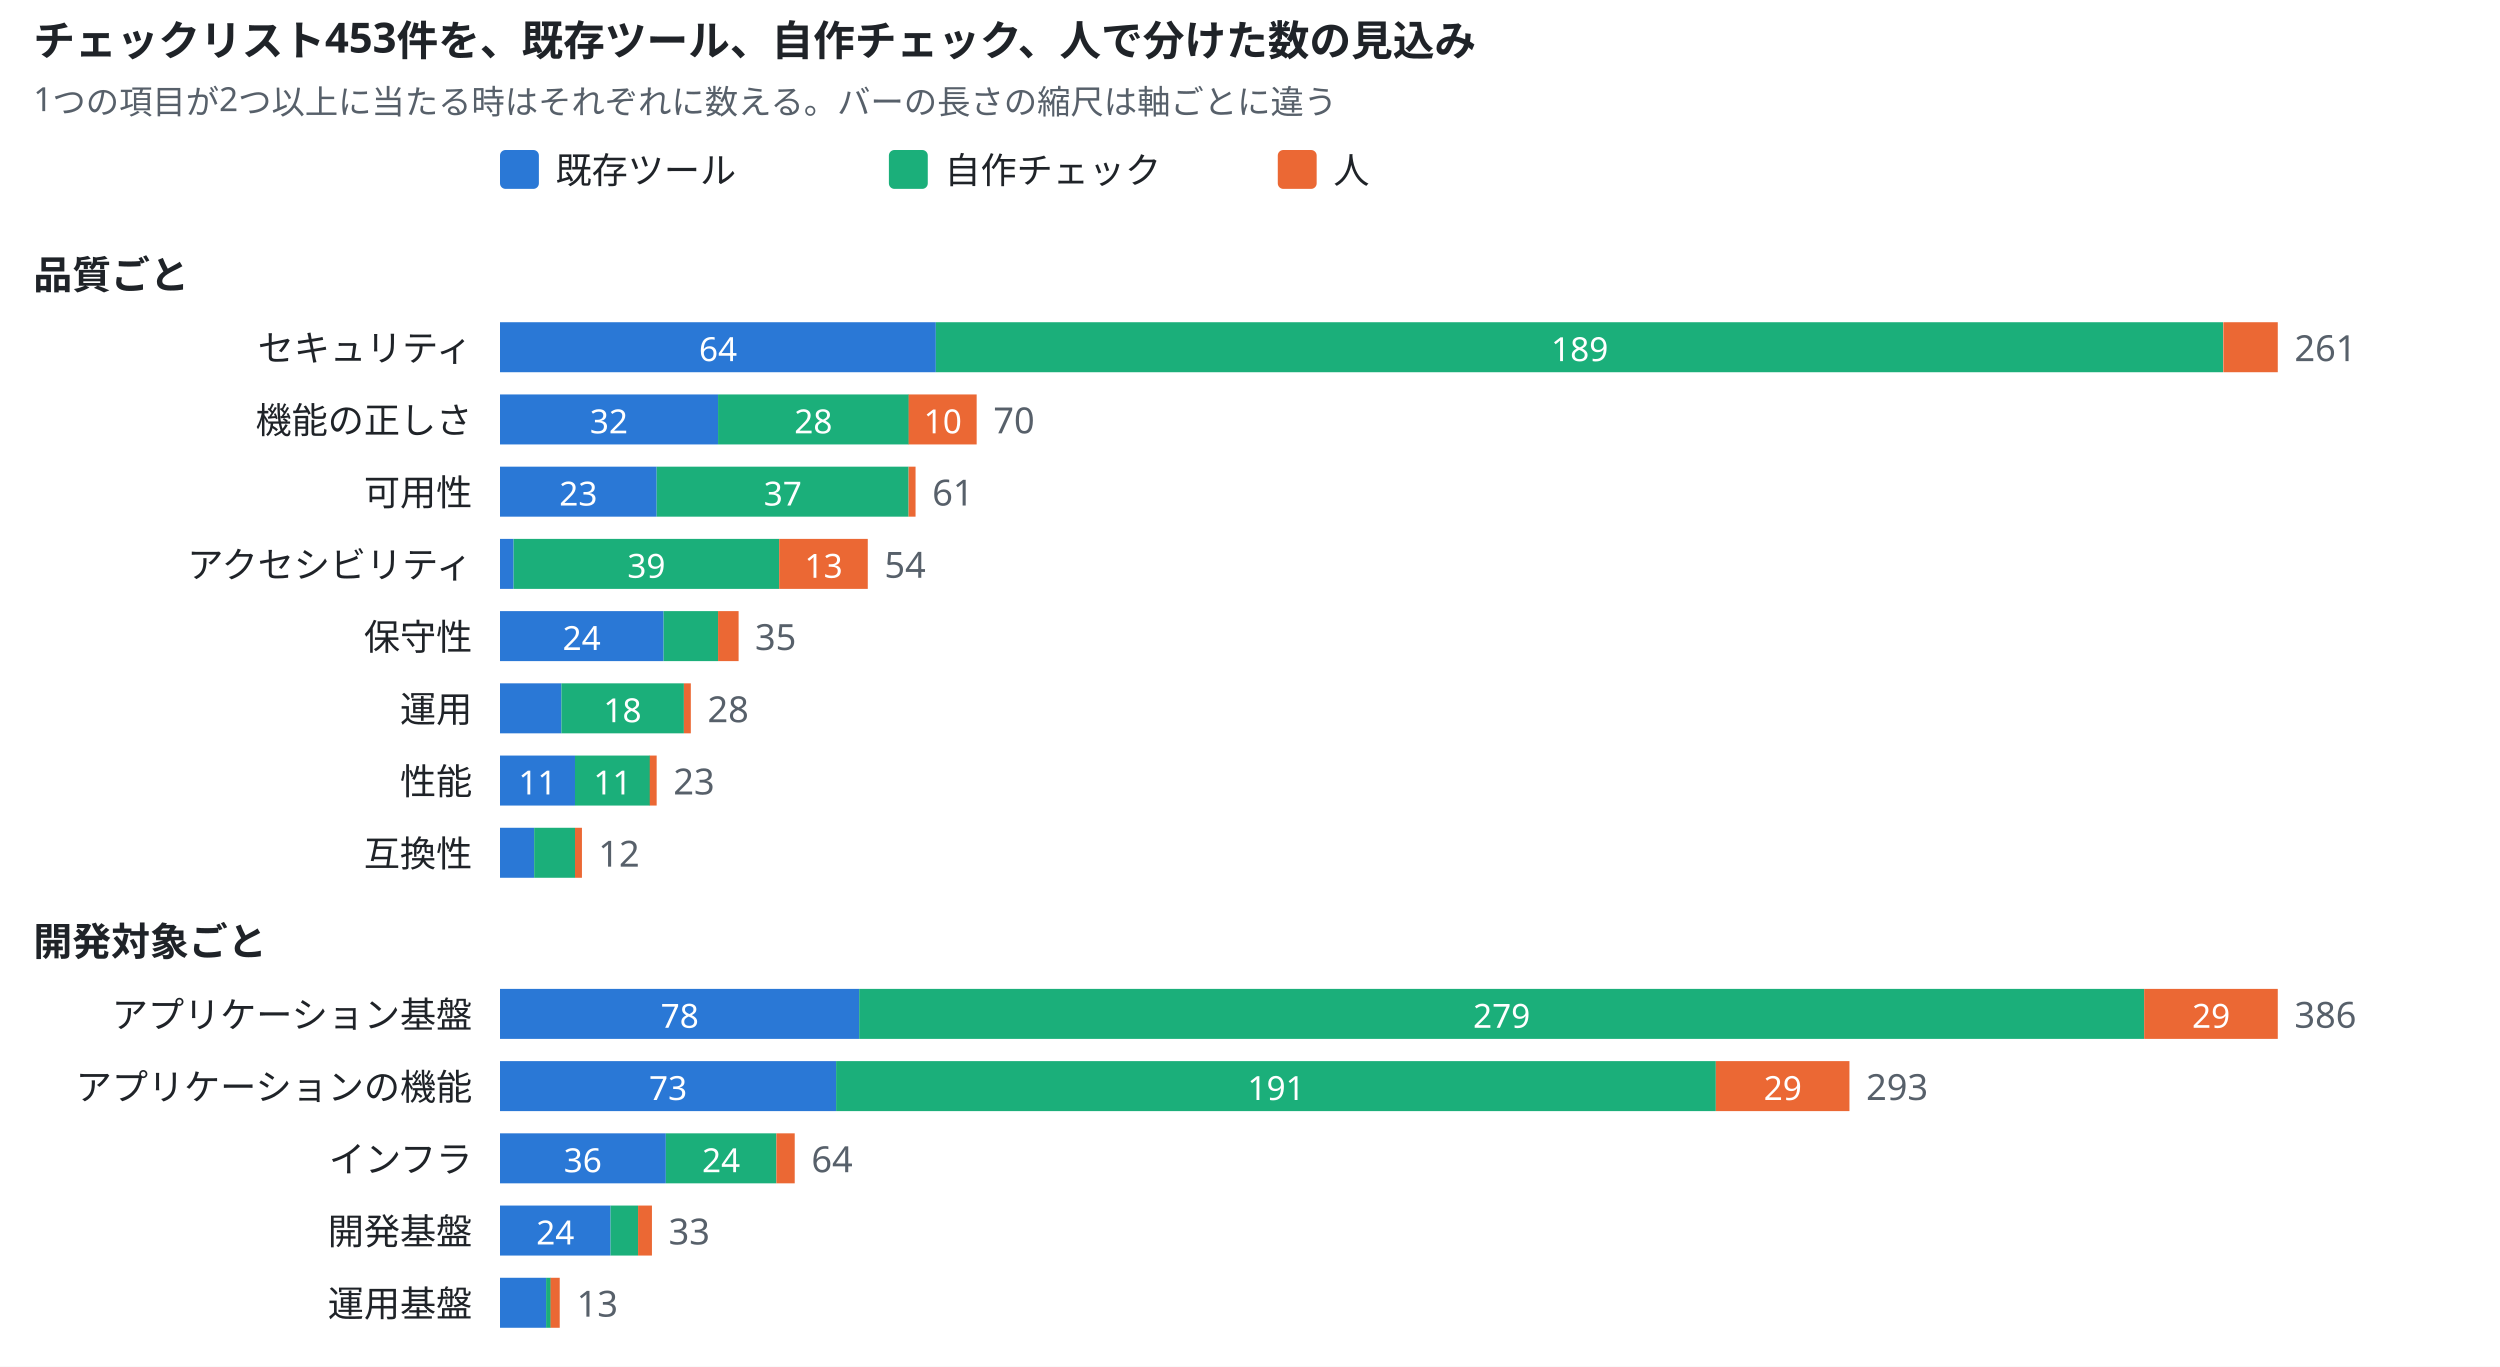
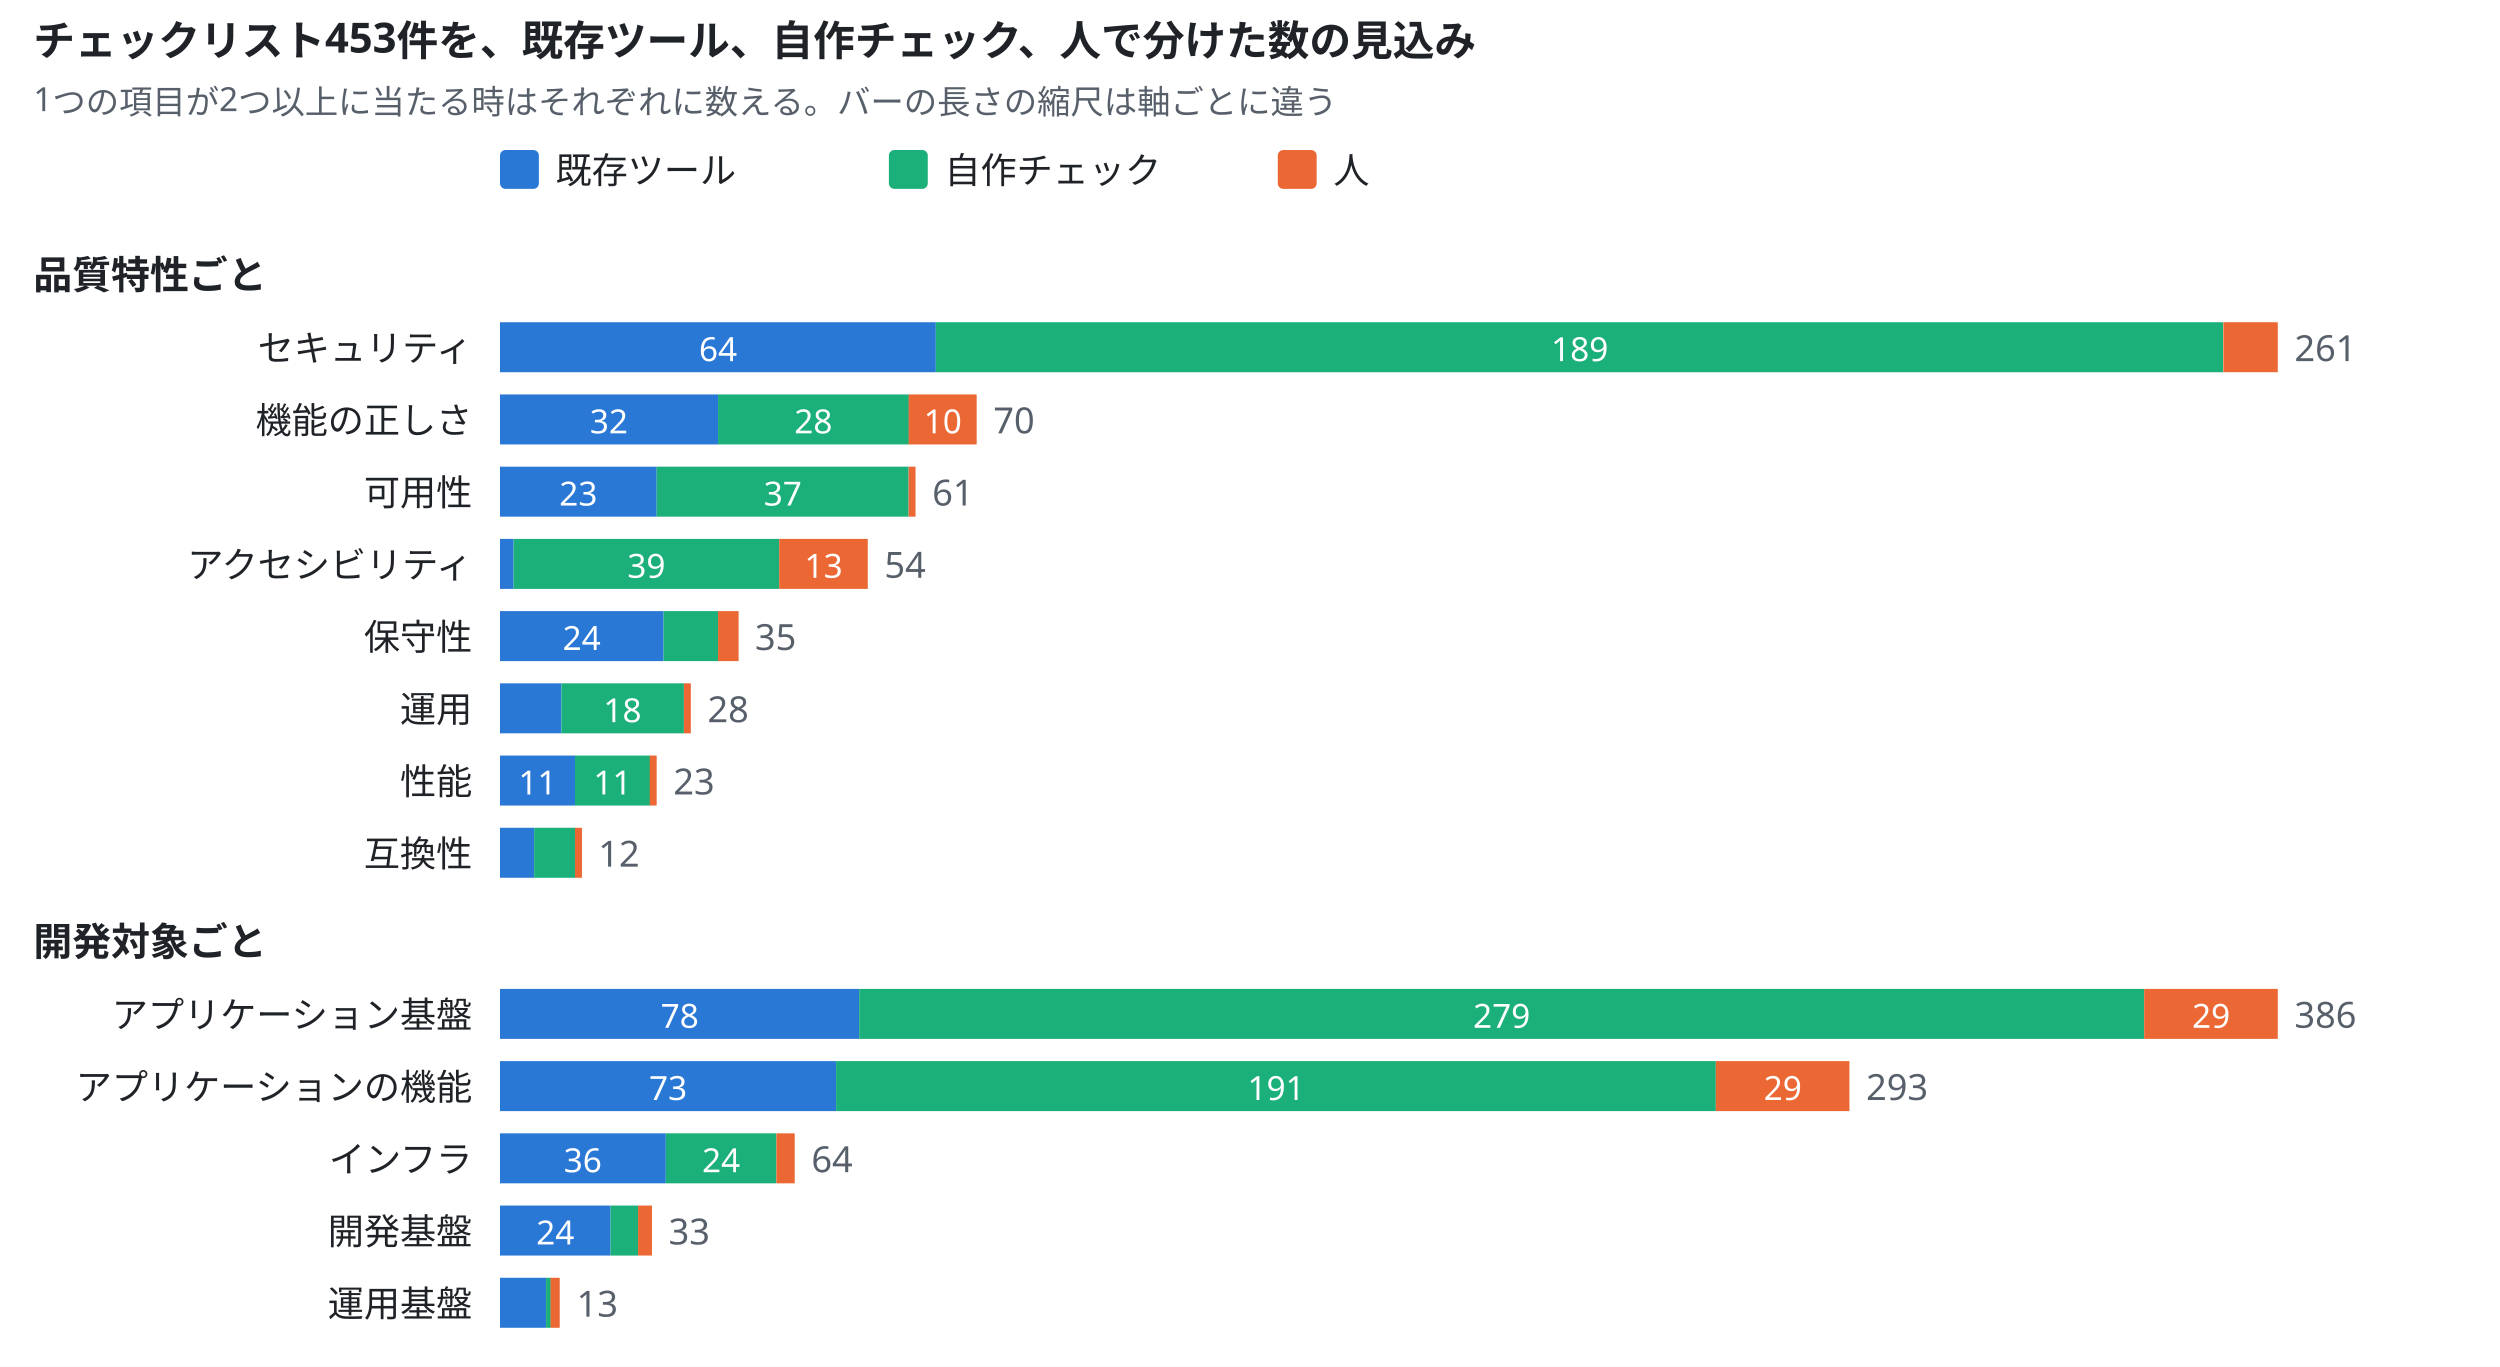
- <svg xmlns="http://www.w3.org/2000/svg" viewBox="0 0 900 492" width="900" height="492" role="img" aria-label="チェックリスト453件を既存ツール、自作チェック、人で分ける見込みを品質と開発対象ごとに数えた図。人に残りそうな項目は品質ではアクセシビリティの13件と機能の正しさの10件が多く、開発対象ではアプリケーション基盤とアプリケーションの機能に29件ずつ残りそう。既存ツールで見られそうな割合はインフラ、開発基盤、運用基盤で大きい">
+ <svg xmlns="http://www.w3.org/2000/svg" viewBox="0 0 900 492" width="900" height="492" role="img" aria-label="チェックリスト453件を既存ツール、自作チェック、人で分ける見込みを品質特性と開発対象ごとに数えた図。人に残りそうな項目は品質特性ではアクセシビリティの13件と機能の正しさの10件が多く、開発対象ではアプリケーション基盤とアプリケーションの機能に29件ずつ残りそう。既存ツールで見られそうな割合はインフラ、開発基盤、運用基盤で大きい">
  <style>
text { font-family: 'Hiragino Sans','Noto Sans JP','Yu Gothic',Meiryo,sans-serif; }
.bg { fill: #ffffff; } .t1 { fill: #1f2328; } .t2 { fill: #57606a; } .tw { fill: #ffffff; }
.c0 { fill: #8c959f; } .c1 { fill: #2a78d6; } .c2 { fill: #1baf7a; } .c3 { fill: #eb6834; } .gone { fill: #d0d7de; }
@media (prefers-color-scheme: dark) {
  .bg { fill: #0d1117; } .t1 { fill: #e6edf3; } .t2 { fill: #9198a1; }
  .c0 { fill: #6e7681; } .c1 { fill: #3987e5; } .c2 { fill: #199e70; } .c3 { fill: #d95926; } .gone { fill: #30363d; }
}
</style>
  <rect class="bg" width="900" height="492" />
  <text x="12" y="20" class="t1" font-size="15" font-weight="bold">チェックリスト453件を、既存ツール、自作チェック、人で分けた数の見込み</text>
  <text x="12" y="40" class="t2" font-size="12">1つの項目が2つ以上に当たる時はそれぞれに数える。バーの長さの縮尺は軸ごとに違う</text>
  <rect class="c1" x="180" y="54" width="14" height="14" rx="2" />
  <text x="200" y="66" class="t1" font-size="13">既存ツール</text>
  <rect class="c2" x="320" y="54" width="14" height="14" rx="2" />
  <text x="340" y="66" class="t1" font-size="13">自作チェック</text>
  <rect class="c3" x="460" y="54" width="14" height="14" rx="2" />
  <text x="480" y="66" class="t1" font-size="13">人</text>
-   <text x="12" y="104" class="t1" font-size="14" font-weight="bold">品質ごと</text>
+   <text x="12" y="104" class="t1" font-size="14" font-weight="bold">品質特性ごと</text>
  <text x="170" y="130" class="t1" font-size="13" text-anchor="end">セキュリティ</text>
  <rect class="c1" x="180.0" y="116" width="156.9" height="18" />
  <text x="258.5" y="130" class="tw" font-size="12" text-anchor="middle">64</text>
  <rect class="c2" x="336.9" y="116" width="463.4" height="18" />
  <text x="568.7" y="130" class="tw" font-size="12" text-anchor="middle">189</text>
  <rect class="c3" x="800.4" y="116" width="19.6" height="18" />
  <text x="826.0" y="130" class="t2" font-size="13">261</text>
  <text x="170" y="156" class="t1" font-size="13" text-anchor="end">機能の正しさ</text>
  <rect class="c1" x="180.0" y="142" width="78.5" height="18" />
  <text x="219.2" y="156" class="tw" font-size="12" text-anchor="middle">32</text>
  <rect class="c2" x="258.5" y="142" width="68.7" height="18" />
  <text x="292.8" y="156" class="tw" font-size="12" text-anchor="middle">28</text>
  <rect class="c3" x="327.1" y="142" width="24.5" height="18" />
  <text x="339.4" y="156" class="tw" font-size="12" text-anchor="middle">10</text>
  <text x="357.6" y="156" class="t2" font-size="13">70</text>
  <text x="170" y="182" class="t1" font-size="13" text-anchor="end">可用性</text>
  <rect class="c1" x="180.0" y="168" width="56.4" height="18" />
  <text x="208.2" y="182" class="tw" font-size="12" text-anchor="middle">23</text>
  <rect class="c2" x="236.4" y="168" width="90.7" height="18" />
  <text x="281.8" y="182" class="tw" font-size="12" text-anchor="middle">37</text>
  <rect class="c3" x="327.1" y="168" width="2.5" height="18" />
  <text x="335.6" y="182" class="t2" font-size="13">61</text>
  <text x="170" y="208" class="t1" font-size="13" text-anchor="end">アクセシビリティ</text>
  <rect class="c1" x="180.0" y="194" width="4.9" height="18" />
  <rect class="c2" x="184.9" y="194" width="95.6" height="18" />
  <text x="232.7" y="208" class="tw" font-size="12" text-anchor="middle">39</text>
  <rect class="c3" x="280.5" y="194" width="31.9" height="18" />
  <text x="296.5" y="208" class="tw" font-size="12" text-anchor="middle">13</text>
  <text x="318.4" y="208" class="t2" font-size="13">54</text>
  <text x="170" y="234" class="t1" font-size="13" text-anchor="end">保守性</text>
  <rect class="c1" x="180.0" y="220" width="58.9" height="18" />
  <text x="209.4" y="234" class="tw" font-size="12" text-anchor="middle">24</text>
  <rect class="c2" x="238.9" y="220" width="19.6" height="18" />
  <rect class="c3" x="258.5" y="220" width="7.4" height="18" />
  <text x="271.8" y="234" class="t2" font-size="13">35</text>
  <text x="170" y="260" class="t1" font-size="13" text-anchor="end">運用</text>
  <rect class="c1" x="180.0" y="246" width="22.1" height="18" />
  <rect class="c2" x="202.1" y="246" width="44.1" height="18" />
  <text x="224.1" y="260" class="tw" font-size="12" text-anchor="middle">18</text>
  <rect class="c3" x="246.2" y="246" width="2.5" height="18" />
  <text x="254.7" y="260" class="t2" font-size="13">28</text>
  <text x="170" y="286" class="t1" font-size="13" text-anchor="end">性能</text>
  <rect class="c1" x="180.0" y="272" width="27.0" height="18" />
  <text x="193.5" y="286" class="tw" font-size="12" text-anchor="middle">11</text>
  <rect class="c2" x="207.0" y="272" width="27.0" height="18" />
  <text x="220.5" y="286" class="tw" font-size="12" text-anchor="middle">11</text>
  <rect class="c3" x="233.9" y="272" width="2.5" height="18" />
  <text x="242.4" y="286" class="t2" font-size="13">23</text>
  <text x="170" y="312" class="t1" font-size="13" text-anchor="end">互換性</text>
  <rect class="c1" x="180.0" y="298" width="12.3" height="18" />
  <rect class="c2" x="192.3" y="298" width="14.7" height="18" />
  <rect class="c3" x="207.0" y="298" width="2.5" height="18" />
  <text x="215.4" y="312" class="t2" font-size="13">12</text>
  <text x="12" y="344" class="t1" font-size="14" font-weight="bold">開発対象ごと</text>
  <text x="170" y="370" class="t1" font-size="13" text-anchor="end">アプリケーション基盤</text>
  <rect class="c1" x="180.0" y="356" width="129.3" height="18" />
  <text x="244.7" y="370" class="tw" font-size="12" text-anchor="middle">78</text>
  <rect class="c2" x="309.3" y="356" width="462.6" height="18" />
  <text x="540.6" y="370" class="tw" font-size="12" text-anchor="middle">279</text>
  <rect class="c3" x="771.9" y="356" width="48.1" height="18" />
  <text x="796.0" y="370" class="tw" font-size="12" text-anchor="middle">29</text>
  <text x="826.0" y="370" class="t2" font-size="13">386</text>
  <text x="170" y="396" class="t1" font-size="13" text-anchor="end">アプリケーションの機能</text>
  <rect class="c1" x="180.0" y="382" width="121.0" height="18" />
  <text x="240.5" y="396" class="tw" font-size="12" text-anchor="middle">73</text>
  <rect class="c2" x="301.0" y="382" width="316.7" height="18" />
  <text x="459.4" y="396" class="tw" font-size="12" text-anchor="middle">191</text>
  <rect class="c3" x="617.7" y="382" width="48.1" height="18" />
  <text x="641.8" y="396" class="tw" font-size="12" text-anchor="middle">29</text>
  <text x="671.8" y="396" class="t2" font-size="13">293</text>
  <text x="170" y="422" class="t1" font-size="13" text-anchor="end">インフラ</text>
  <rect class="c1" x="180.0" y="408" width="59.7" height="18" />
  <text x="209.8" y="422" class="tw" font-size="12" text-anchor="middle">36</text>
  <rect class="c2" x="239.7" y="408" width="39.8" height="18" />
  <text x="259.6" y="422" class="tw" font-size="12" text-anchor="middle">24</text>
  <rect class="c3" x="279.5" y="408" width="6.6" height="18" />
  <text x="292.1" y="422" class="t2" font-size="13">64</text>
  <text x="170" y="448" class="t1" font-size="13" text-anchor="end">開発基盤</text>
  <rect class="c1" x="180.0" y="434" width="39.8" height="18" />
  <text x="199.9" y="448" class="tw" font-size="12" text-anchor="middle">24</text>
  <rect class="c2" x="219.8" y="434" width="9.9" height="18" />
  <rect class="c3" x="229.7" y="434" width="5.0" height="18" />
  <text x="240.7" y="448" class="t2" font-size="13">33</text>
  <text x="170" y="474" class="t1" font-size="13" text-anchor="end">運用基盤</text>
  <rect class="c1" x="180.0" y="460" width="16.6" height="18" />
  <rect class="c2" x="196.6" y="460" width="1.7" height="18" />
  <rect class="c3" x="198.2" y="460" width="3.3" height="18" />
  <text x="207.6" y="474" class="t2" font-size="13">13</text>
</svg>
